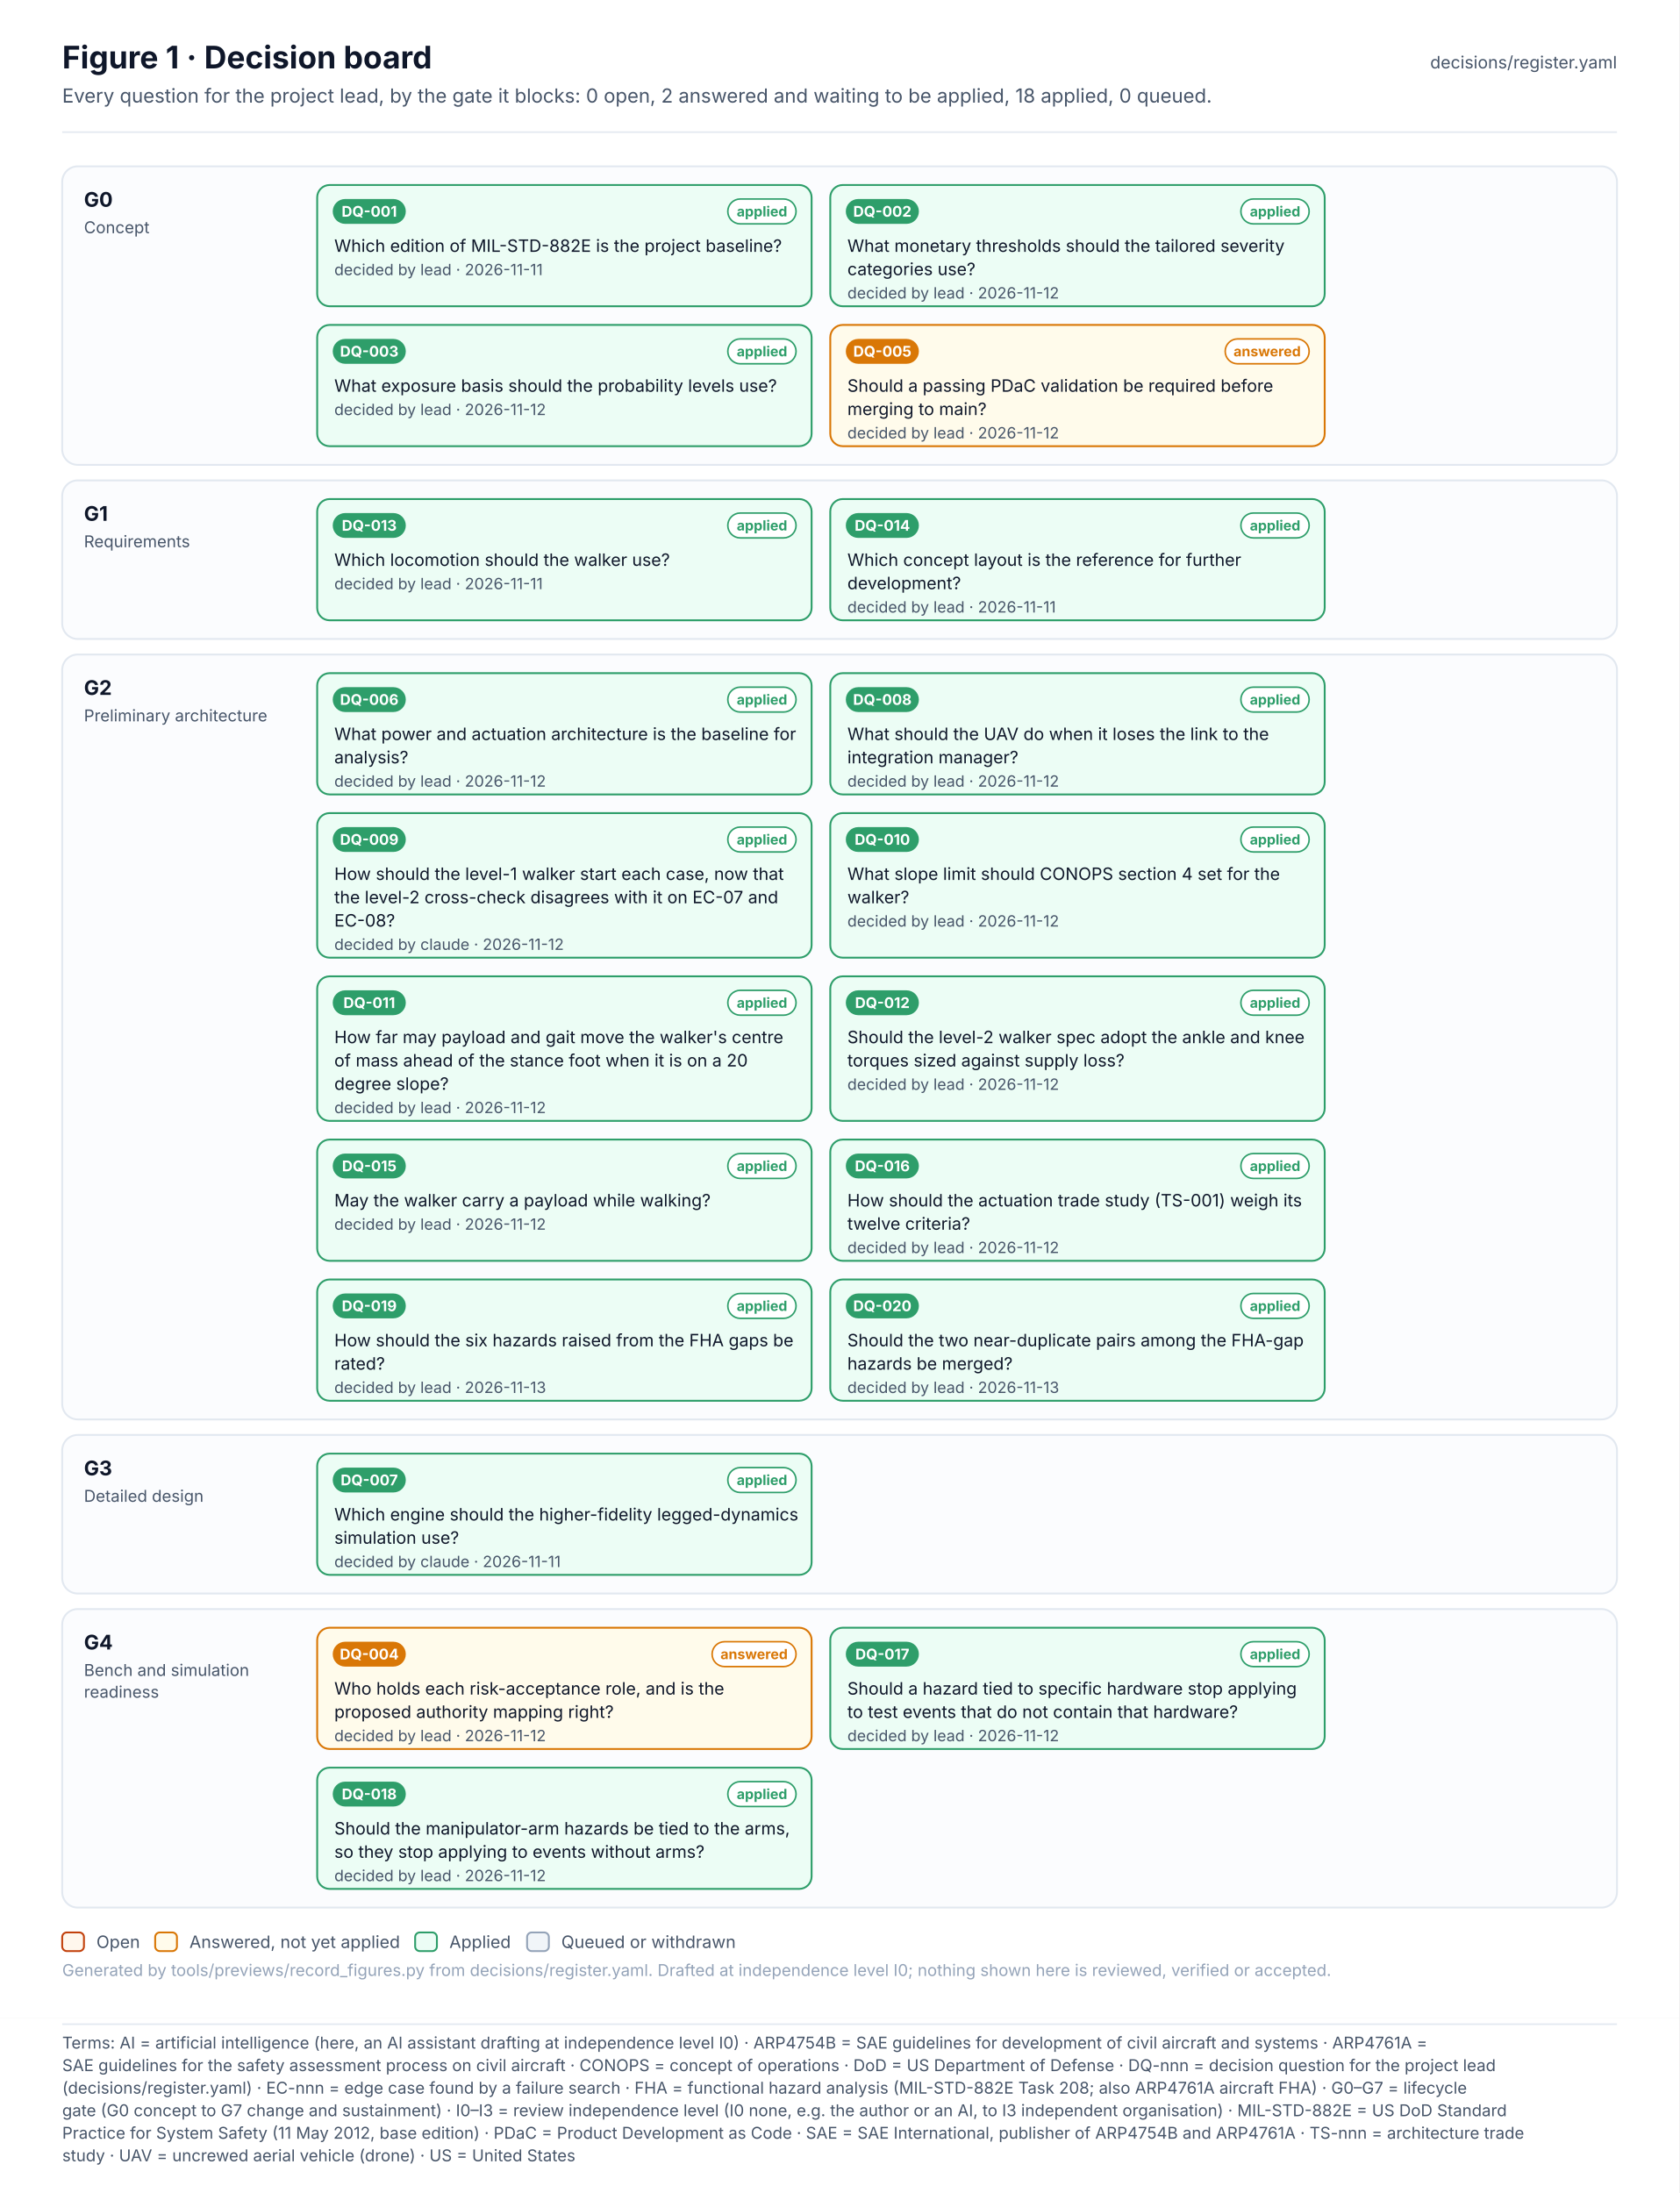
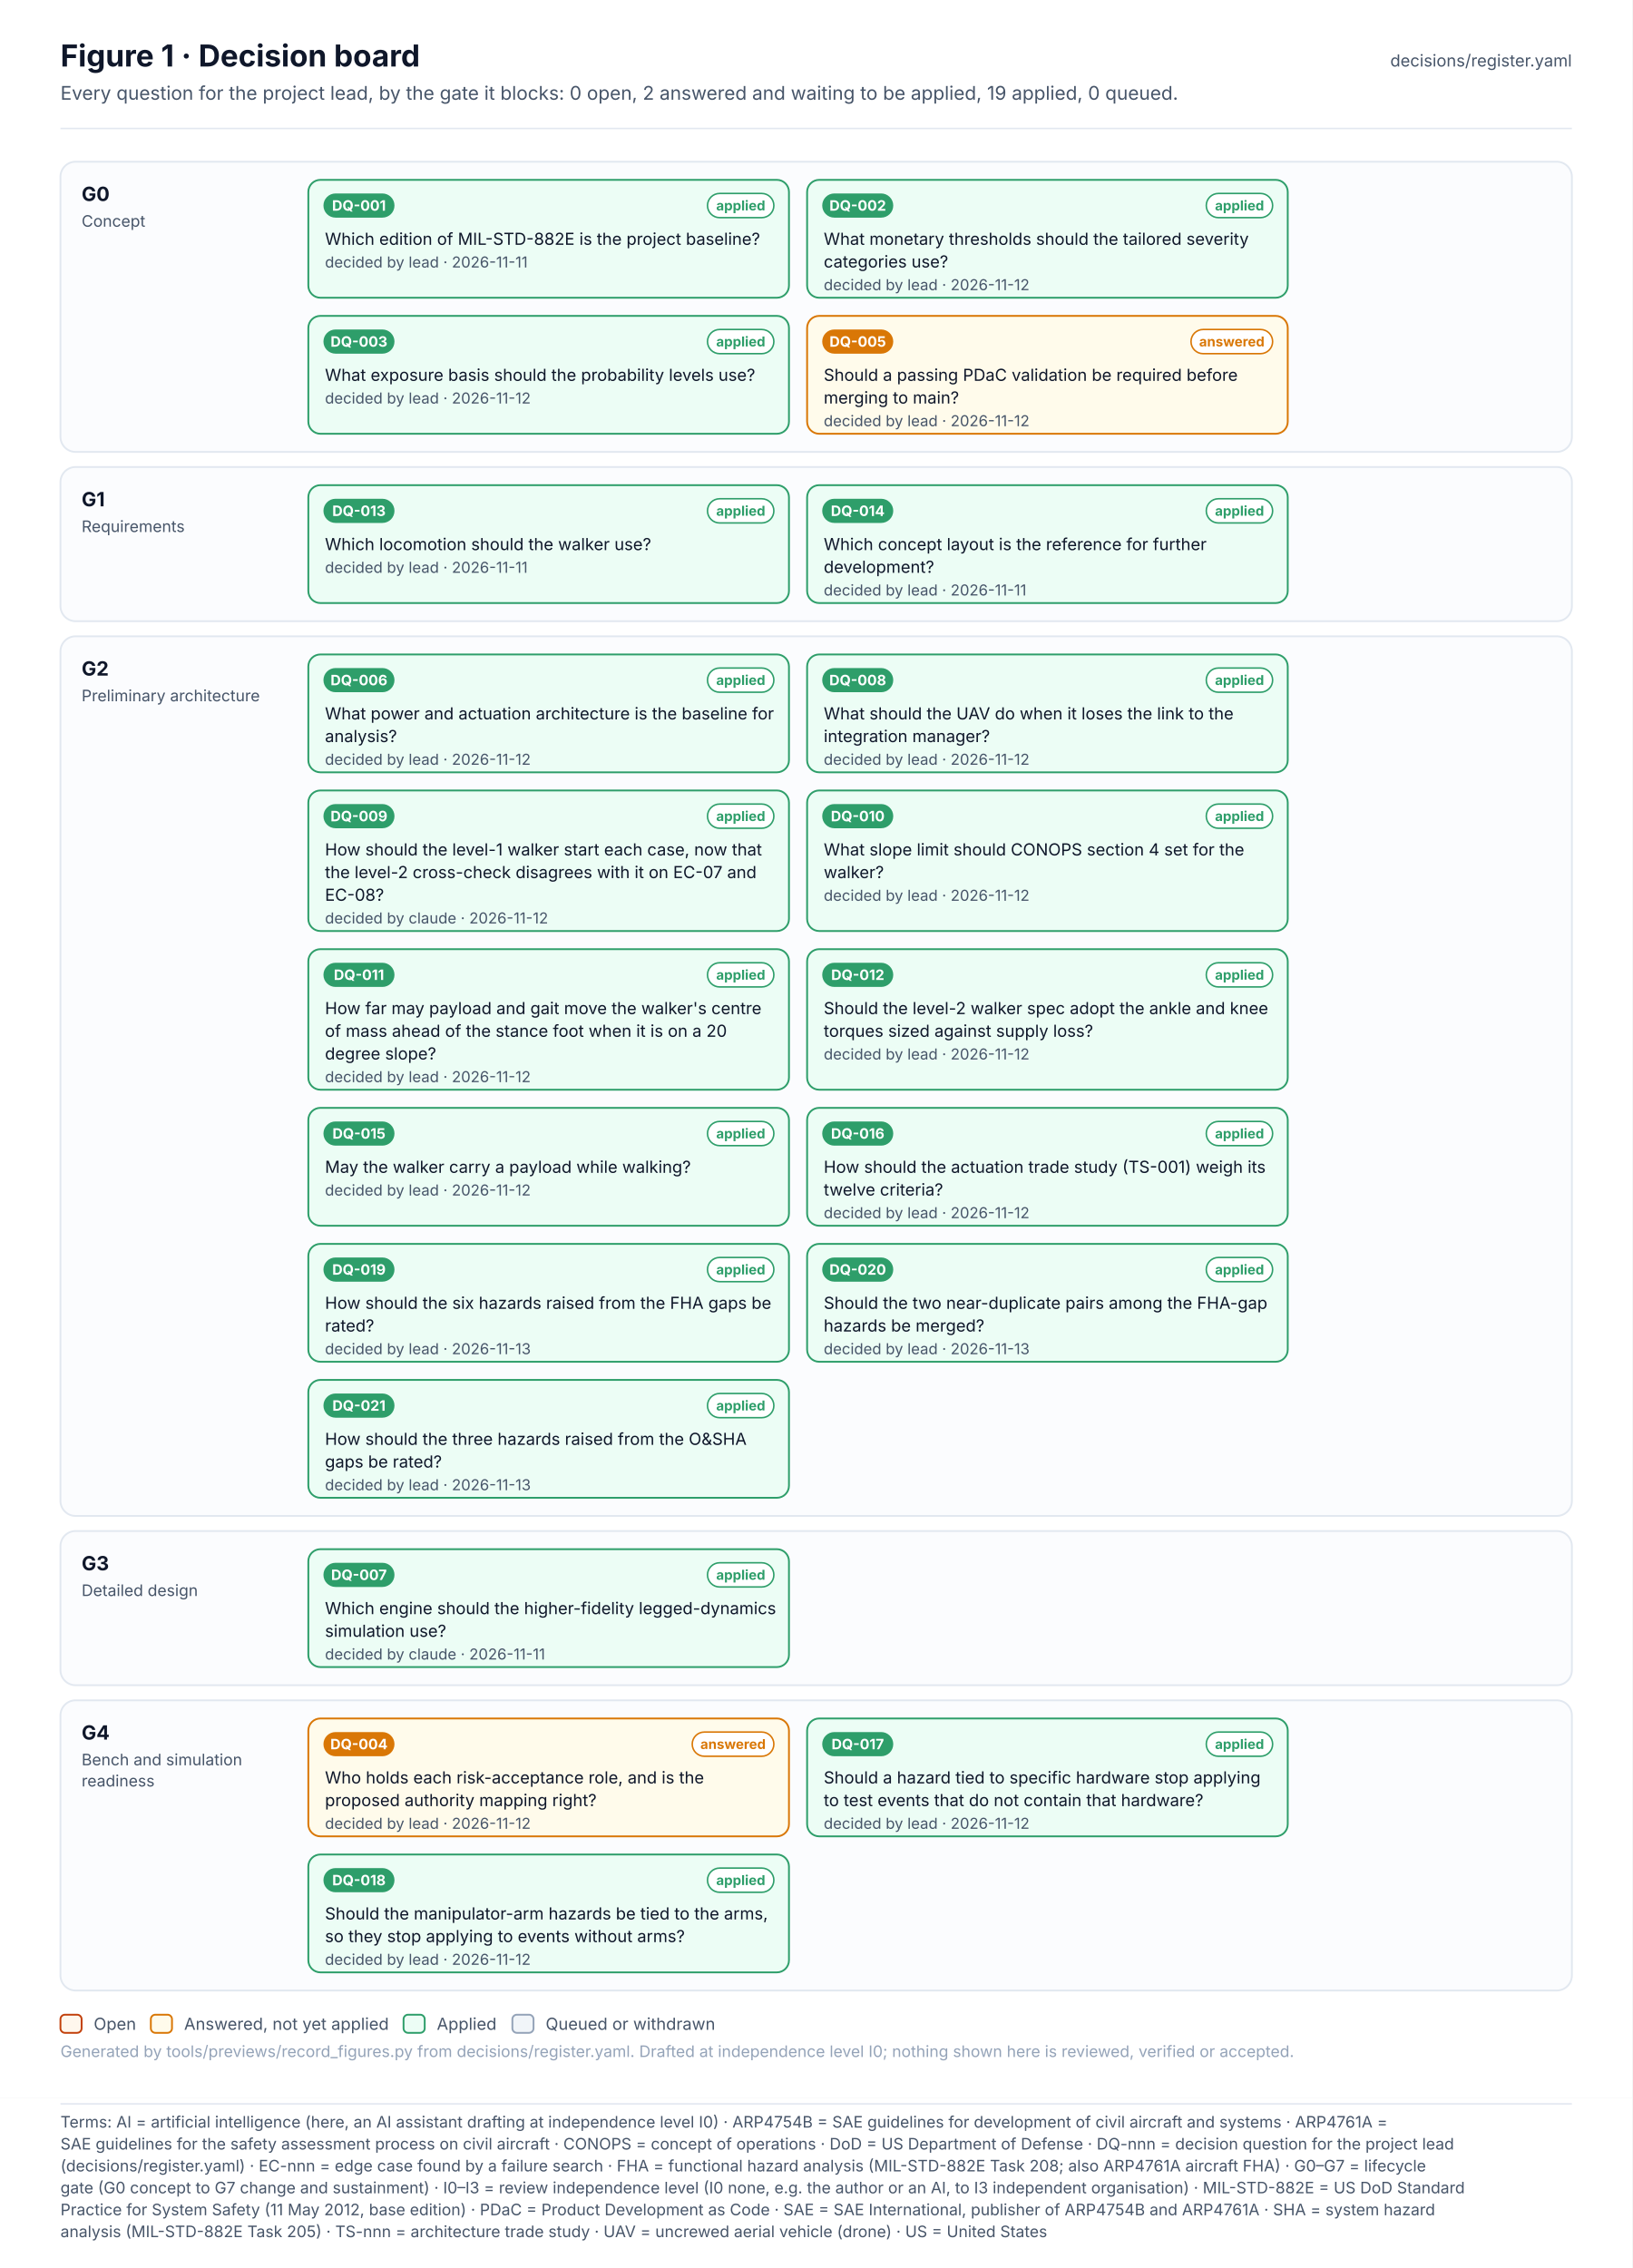
- <svg xmlns="http://www.w3.org/2000/svg" width="1080" height="1410.6" viewBox="0 0 1080 1410.6" font-family="Inter, 'Segoe UI', Helvetica, Arial, sans-serif" role="img">
+ <svg xmlns="http://www.w3.org/2000/svg" width="1080" height="1500.6" viewBox="0 0 1080 1500.6" font-family="Inter, 'Segoe UI', Helvetica, Arial, sans-serif" role="img">
  <defs>
    <pattern id="hatch" patternUnits="userSpaceOnUse" width="6" height="6" patternTransform="rotate(45)">
      <rect width="6" height="6" fill="#F1F5F9" />
      <line x1="0" y1="0" x2="0" y2="6" stroke="#E2E8F0" stroke-width="2" />
    </pattern>
    <marker id="arr-ink" viewBox="0 0 10 10" refX="9" refY="5" markerWidth="7" markerHeight="7" orient="auto-start-reverse">
      <path d="M0 0 L10 5 L0 10 z" fill="#475569" />
    </marker>
    <marker id="dia-ink" viewBox="0 0 16 10" refX="15" refY="5" markerWidth="12" markerHeight="8" orient="auto-start-reverse">
      <path d="M1 5 L8 1 L15 5 L8 9 z" fill="#475569" />
    </marker>
    <marker id="tri-ink" viewBox="0 0 12 12" refX="11" refY="6" markerWidth="10" markerHeight="10" orient="auto-start-reverse">
      <path d="M1 1 L11 6 L1 11 z" fill="#FFFFFF" stroke="#475569" stroke-width="1.2" />
    </marker>
    <marker id="arr-system" viewBox="0 0 10 10" refX="9" refY="5" markerWidth="7" markerHeight="7" orient="auto-start-reverse">
      <path d="M0 0 L10 5 L0 10 z" fill="#4F46E5" />
    </marker>
    <marker id="dia-system" viewBox="0 0 16 10" refX="15" refY="5" markerWidth="12" markerHeight="8" orient="auto-start-reverse">
      <path d="M1 5 L8 1 L15 5 L8 9 z" fill="#4F46E5" />
    </marker>
    <marker id="tri-system" viewBox="0 0 12 12" refX="11" refY="6" markerWidth="10" markerHeight="10" orient="auto-start-reverse">
      <path d="M1 1 L11 6 L1 11 z" fill="#FFFFFF" stroke="#4F46E5" stroke-width="1.2" />
    </marker>
    <marker id="arr-software" viewBox="0 0 10 10" refX="9" refY="5" markerWidth="7" markerHeight="7" orient="auto-start-reverse">
      <path d="M0 0 L10 5 L0 10 z" fill="#0F766E" />
    </marker>
    <marker id="dia-software" viewBox="0 0 16 10" refX="15" refY="5" markerWidth="12" markerHeight="8" orient="auto-start-reverse">
      <path d="M1 5 L8 1 L15 5 L8 9 z" fill="#0F766E" />
    </marker>
    <marker id="tri-software" viewBox="0 0 12 12" refX="11" refY="6" markerWidth="10" markerHeight="10" orient="auto-start-reverse">
      <path d="M1 1 L11 6 L1 11 z" fill="#FFFFFF" stroke="#0F766E" stroke-width="1.2" />
    </marker>
    <marker id="arr-safety" viewBox="0 0 10 10" refX="9" refY="5" markerWidth="7" markerHeight="7" orient="auto-start-reverse">
      <path d="M0 0 L10 5 L0 10 z" fill="#C2410C" />
    </marker>
    <marker id="dia-safety" viewBox="0 0 16 10" refX="15" refY="5" markerWidth="12" markerHeight="8" orient="auto-start-reverse">
      <path d="M1 5 L8 1 L15 5 L8 9 z" fill="#C2410C" />
    </marker>
    <marker id="tri-safety" viewBox="0 0 12 12" refX="11" refY="6" markerWidth="10" markerHeight="10" orient="auto-start-reverse">
      <path d="M1 1 L11 6 L1 11 z" fill="#FFFFFF" stroke="#C2410C" stroke-width="1.2" />
    </marker>
    <marker id="arr-interface" viewBox="0 0 10 10" refX="9" refY="5" markerWidth="7" markerHeight="7" orient="auto-start-reverse">
      <path d="M0 0 L10 5 L0 10 z" fill="#7C3AED" />
    </marker>
    <marker id="dia-interface" viewBox="0 0 16 10" refX="15" refY="5" markerWidth="12" markerHeight="8" orient="auto-start-reverse">
      <path d="M1 5 L8 1 L15 5 L8 9 z" fill="#7C3AED" />
    </marker>
    <marker id="tri-interface" viewBox="0 0 12 12" refX="11" refY="6" markerWidth="10" markerHeight="10" orient="auto-start-reverse">
      <path d="M1 1 L11 6 L1 11 z" fill="#FFFFFF" stroke="#7C3AED" stroke-width="1.2" />
    </marker>
    <marker id="arr-external" viewBox="0 0 10 10" refX="9" refY="5" markerWidth="7" markerHeight="7" orient="auto-start-reverse">
      <path d="M0 0 L10 5 L0 10 z" fill="#64748B" />
    </marker>
    <marker id="dia-external" viewBox="0 0 16 10" refX="15" refY="5" markerWidth="12" markerHeight="8" orient="auto-start-reverse">
      <path d="M1 5 L8 1 L15 5 L8 9 z" fill="#64748B" />
    </marker>
    <marker id="tri-external" viewBox="0 0 12 12" refX="11" refY="6" markerWidth="10" markerHeight="10" orient="auto-start-reverse">
      <path d="M1 1 L11 6 L1 11 z" fill="#FFFFFF" stroke="#64748B" stroke-width="1.2" />
    </marker>
    <marker id="arr-work" viewBox="0 0 10 10" refX="9" refY="5" markerWidth="7" markerHeight="7" orient="auto-start-reverse">
      <path d="M0 0 L10 5 L0 10 z" fill="#475569" />
    </marker>
    <marker id="dia-work" viewBox="0 0 16 10" refX="15" refY="5" markerWidth="12" markerHeight="8" orient="auto-start-reverse">
      <path d="M1 5 L8 1 L15 5 L8 9 z" fill="#475569" />
    </marker>
    <marker id="tri-work" viewBox="0 0 12 12" refX="11" refY="6" markerWidth="10" markerHeight="10" orient="auto-start-reverse">
      <path d="M1 1 L11 6 L1 11 z" fill="#FFFFFF" stroke="#475569" stroke-width="1.2" />
    </marker>
    <marker id="arr-muted" viewBox="0 0 10 10" refX="9" refY="5" markerWidth="7" markerHeight="7" orient="auto-start-reverse">
      <path d="M0 0 L10 5 L0 10 z" fill="#94A3B8" />
    </marker>
    <marker id="dia-muted" viewBox="0 0 16 10" refX="15" refY="5" markerWidth="12" markerHeight="8" orient="auto-start-reverse">
      <path d="M1 5 L8 1 L15 5 L8 9 z" fill="#94A3B8" />
    </marker>
    <marker id="tri-muted" viewBox="0 0 12 12" refX="11" refY="6" markerWidth="10" markerHeight="10" orient="auto-start-reverse">
      <path d="M1 1 L11 6 L1 11 z" fill="#FFFFFF" stroke="#94A3B8" stroke-width="1.2" />
    </marker>
    <marker id="arr-current" viewBox="0 0 10 10" refX="9" refY="5" markerWidth="7" markerHeight="7" orient="auto-start-reverse">
      <path d="M0 0 L10 5 L0 10 z" fill="#0F172A" />
    </marker>
    <marker id="dia-current" viewBox="0 0 16 10" refX="15" refY="5" markerWidth="12" markerHeight="8" orient="auto-start-reverse">
      <path d="M1 5 L8 1 L15 5 L8 9 z" fill="#0F172A" />
    </marker>
    <marker id="tri-current" viewBox="0 0 12 12" refX="11" refY="6" markerWidth="10" markerHeight="10" orient="auto-start-reverse">
      <path d="M1 1 L11 6 L1 11 z" fill="#FFFFFF" stroke="#0F172A" stroke-width="1.2" />
    </marker>
    <marker id="arr-ok" viewBox="0 0 10 10" refX="9" refY="5" markerWidth="7" markerHeight="7" orient="auto-start-reverse">
      <path d="M0 0 L10 5 L0 10 z" fill="#2E9E6A" />
    </marker>
    <marker id="dia-ok" viewBox="0 0 16 10" refX="15" refY="5" markerWidth="12" markerHeight="8" orient="auto-start-reverse">
      <path d="M1 5 L8 1 L15 5 L8 9 z" fill="#2E9E6A" />
    </marker>
    <marker id="tri-ok" viewBox="0 0 12 12" refX="11" refY="6" markerWidth="10" markerHeight="10" orient="auto-start-reverse">
      <path d="M1 1 L11 6 L1 11 z" fill="#FFFFFF" stroke="#2E9E6A" stroke-width="1.2" />
    </marker>
    <marker id="arr-amber" viewBox="0 0 10 10" refX="9" refY="5" markerWidth="7" markerHeight="7" orient="auto-start-reverse">
      <path d="M0 0 L10 5 L0 10 z" fill="#D97706" />
    </marker>
    <marker id="dia-amber" viewBox="0 0 16 10" refX="15" refY="5" markerWidth="12" markerHeight="8" orient="auto-start-reverse">
      <path d="M1 5 L8 1 L15 5 L8 9 z" fill="#D97706" />
    </marker>
    <marker id="tri-amber" viewBox="0 0 12 12" refX="11" refY="6" markerWidth="10" markerHeight="10" orient="auto-start-reverse">
      <path d="M1 1 L11 6 L1 11 z" fill="#FFFFFF" stroke="#D97706" stroke-width="1.2" />
    </marker>
    <marker id="arr-red" viewBox="0 0 10 10" refX="9" refY="5" markerWidth="7" markerHeight="7" orient="auto-start-reverse">
      <path d="M0 0 L10 5 L0 10 z" fill="#D2553F" />
    </marker>
    <marker id="dia-red" viewBox="0 0 16 10" refX="15" refY="5" markerWidth="12" markerHeight="8" orient="auto-start-reverse">
      <path d="M1 5 L8 1 L15 5 L8 9 z" fill="#D2553F" />
    </marker>
    <marker id="tri-red" viewBox="0 0 12 12" refX="11" refY="6" markerWidth="10" markerHeight="10" orient="auto-start-reverse">
      <path d="M1 1 L11 6 L1 11 z" fill="#FFFFFF" stroke="#D2553F" stroke-width="1.2" />
    </marker>
  </defs>
-   <rect x="0" y="0" width="1080" height="1298" rx="0" fill="#FFFFFF" stroke="none" stroke-width="0" />
+   <rect x="0" y="0" width="1080" height="1388" rx="0" fill="#FFFFFF" stroke="none" stroke-width="0" />
  <text x="40" y="44" font-size="20" fill="#0F172A" font-weight="700">Figure 1 · Decision board</text>
-   <text x="40" y="66" font-size="12.5" fill="#475569">Every question for the project lead, by the gate it blocks: 0 open, 2 answered and waiting to be applied, 18 applied, 0 queued.</text>
+   <text x="40" y="66" font-size="12.5" fill="#475569">Every question for the project lead, by the gate it blocks: 0 open, 2 answered and waiting to be applied, 19 applied, 0 queued.</text>
  <text x="1040" y="44" font-size="11" fill="#475569" text-anchor="end">decisions/register.yaml</text>
  <line x1="40" y1="85" x2="1040" y2="85" stroke="#E2E8F0" stroke-width="1" />
  <g transform="translate(0 107)">
    <rect x="40" y="0" width="1000" height="192" rx="10" fill="#FBFCFE" stroke="#E2E8F0" stroke-width="1.2" />
    <text x="54" y="26" font-size="13" fill="#0F172A" font-weight="700">G0</text>
    <text x="54" y="43" font-size="10.5" fill="#475569">Concept</text>
    <rect x="204" y="12" width="318" height="78" rx="8" fill="#ECFDF5" stroke="#2E9E6A" stroke-width="1.2" />
    <rect x="214" y="21" width="47" height="16" rx="8.0" fill="#2E9E6A" stroke="none" stroke-width="1" />
    <text x="237.5" y="32.4" font-size="9.5" fill="#FFFFFF" font-weight="700" text-anchor="middle">DQ-001</text>
    <rect x="468.1" y="21" width="43.9" height="16" rx="8.0" fill="#FFFFFF" stroke="#2E9E6A" stroke-width="1" />
    <text x="490.1" y="32.2" font-size="9" fill="#2E9E6A" font-weight="700" text-anchor="middle">applied</text>
    <text x="215" y="55" font-size="11" fill="#0F172A">Which edition of MIL-STD-882E is the project baseline?</text>
    <text x="215" y="70" font-size="10" fill="#475569">decided by lead · 2026-11-11</text>
    <rect x="534" y="12" width="318" height="78" rx="8" fill="#ECFDF5" stroke="#2E9E6A" stroke-width="1.2" />
    <rect x="544" y="21" width="47" height="16" rx="8.0" fill="#2E9E6A" stroke="none" stroke-width="1" />
    <text x="567.5" y="32.4" font-size="9.5" fill="#FFFFFF" font-weight="700" text-anchor="middle">DQ-002</text>
    <rect x="798.1" y="21" width="43.9" height="16" rx="8.0" fill="#FFFFFF" stroke="#2E9E6A" stroke-width="1" />
    <text x="820.1" y="32.2" font-size="9" fill="#2E9E6A" font-weight="700" text-anchor="middle">applied</text>
    <text x="545" y="55" font-size="11" fill="#0F172A">What monetary thresholds should the tailored severity</text>
    <text x="545" y="70" font-size="11" fill="#0F172A">categories use?</text>
    <text x="545" y="85" font-size="10" fill="#475569">decided by lead · 2026-11-12</text>
    <rect x="204" y="102" width="318" height="78" rx="8" fill="#ECFDF5" stroke="#2E9E6A" stroke-width="1.2" />
    <rect x="214" y="111" width="47" height="16" rx="8.0" fill="#2E9E6A" stroke="none" stroke-width="1" />
    <text x="237.5" y="122.4" font-size="9.5" fill="#FFFFFF" font-weight="700" text-anchor="middle">DQ-003</text>
    <rect x="468.1" y="111" width="43.9" height="16" rx="8.0" fill="#FFFFFF" stroke="#2E9E6A" stroke-width="1" />
    <text x="490.1" y="122.2" font-size="9" fill="#2E9E6A" font-weight="700" text-anchor="middle">applied</text>
    <text x="215" y="145" font-size="11" fill="#0F172A">What exposure basis should the probability levels use?</text>
    <text x="215" y="160" font-size="10" fill="#475569">decided by lead · 2026-11-12</text>
    <rect x="534" y="102" width="318" height="78" rx="8" fill="#FFFBEB" stroke="#D97706" stroke-width="1.2" />
    <rect x="544" y="111" width="47" height="16" rx="8.0" fill="#D97706" stroke="none" stroke-width="1" />
    <text x="567.5" y="122.4" font-size="9.5" fill="#FFFFFF" font-weight="700" text-anchor="middle">DQ-005</text>
    <rect x="788" y="111" width="54" height="16" rx="8.0" fill="#FFFFFF" stroke="#D97706" stroke-width="1" />
    <text x="815" y="122.2" font-size="9" fill="#D97706" font-weight="700" text-anchor="middle">answered</text>
    <text x="545" y="145" font-size="11" fill="#0F172A">Should a passing PDaC validation be required before</text>
    <text x="545" y="160" font-size="11" fill="#0F172A">merging to main?</text>
    <text x="545" y="175" font-size="10" fill="#475569">decided by lead · 2026-11-12</text>
    <rect x="40" y="202" width="1000" height="102" rx="10" fill="#FBFCFE" stroke="#E2E8F0" stroke-width="1.2" />
    <text x="54" y="228" font-size="13" fill="#0F172A" font-weight="700">G1</text>
    <text x="54" y="245" font-size="10.5" fill="#475569">Requirements</text>
    <rect x="204" y="214" width="318" height="78" rx="8" fill="#ECFDF5" stroke="#2E9E6A" stroke-width="1.2" />
    <rect x="214" y="223" width="47" height="16" rx="8.0" fill="#2E9E6A" stroke="none" stroke-width="1" />
    <text x="237.5" y="234.4" font-size="9.5" fill="#FFFFFF" font-weight="700" text-anchor="middle">DQ-013</text>
    <rect x="468.1" y="223" width="43.9" height="16" rx="8.0" fill="#FFFFFF" stroke="#2E9E6A" stroke-width="1" />
    <text x="490.1" y="234.2" font-size="9" fill="#2E9E6A" font-weight="700" text-anchor="middle">applied</text>
    <text x="215" y="257" font-size="11" fill="#0F172A">Which locomotion should the walker use?</text>
    <text x="215" y="272" font-size="10" fill="#475569">decided by lead · 2026-11-11</text>
    <rect x="534" y="214" width="318" height="78" rx="8" fill="#ECFDF5" stroke="#2E9E6A" stroke-width="1.2" />
    <rect x="544" y="223" width="47" height="16" rx="8.0" fill="#2E9E6A" stroke="none" stroke-width="1" />
    <text x="567.5" y="234.4" font-size="9.5" fill="#FFFFFF" font-weight="700" text-anchor="middle">DQ-014</text>
    <rect x="798.1" y="223" width="43.9" height="16" rx="8.0" fill="#FFFFFF" stroke="#2E9E6A" stroke-width="1" />
    <text x="820.1" y="234.2" font-size="9" fill="#2E9E6A" font-weight="700" text-anchor="middle">applied</text>
    <text x="545" y="257" font-size="11" fill="#0F172A">Which concept layout is the reference for further</text>
    <text x="545" y="272" font-size="11" fill="#0F172A">development?</text>
    <text x="545" y="287" font-size="10" fill="#475569">decided by lead · 2026-11-11</text>
-     <rect x="40" y="314" width="1000" height="492" rx="10" fill="#FBFCFE" stroke="#E2E8F0" stroke-width="1.2" />
+     <rect x="40" y="314" width="1000" height="582" rx="10" fill="#FBFCFE" stroke="#E2E8F0" stroke-width="1.2" />
    <text x="54" y="340" font-size="13" fill="#0F172A" font-weight="700">G2</text>
    <text x="54" y="357" font-size="10.5" fill="#475569">Preliminary architecture</text>
    <rect x="204" y="326" width="318" height="78" rx="8" fill="#ECFDF5" stroke="#2E9E6A" stroke-width="1.2" />
    <rect x="214" y="335" width="47" height="16" rx="8.0" fill="#2E9E6A" stroke="none" stroke-width="1" />
    <text x="237.5" y="346.4" font-size="9.5" fill="#FFFFFF" font-weight="700" text-anchor="middle">DQ-006</text>
    <rect x="468.1" y="335" width="43.9" height="16" rx="8.0" fill="#FFFFFF" stroke="#2E9E6A" stroke-width="1" />
    <text x="490.1" y="346.2" font-size="9" fill="#2E9E6A" font-weight="700" text-anchor="middle">applied</text>
    <text x="215" y="369" font-size="11" fill="#0F172A">What power and actuation architecture is the baseline for</text>
    <text x="215" y="384" font-size="11" fill="#0F172A">analysis?</text>
    <text x="215" y="399" font-size="10" fill="#475569">decided by lead · 2026-11-12</text>
    <rect x="534" y="326" width="318" height="78" rx="8" fill="#ECFDF5" stroke="#2E9E6A" stroke-width="1.2" />
    <rect x="544" y="335" width="47" height="16" rx="8.0" fill="#2E9E6A" stroke="none" stroke-width="1" />
    <text x="567.5" y="346.4" font-size="9.5" fill="#FFFFFF" font-weight="700" text-anchor="middle">DQ-008</text>
    <rect x="798.1" y="335" width="43.9" height="16" rx="8.0" fill="#FFFFFF" stroke="#2E9E6A" stroke-width="1" />
    <text x="820.1" y="346.2" font-size="9" fill="#2E9E6A" font-weight="700" text-anchor="middle">applied</text>
    <text x="545" y="369" font-size="11" fill="#0F172A">What should the UAV do when it loses the link to the</text>
    <text x="545" y="384" font-size="11" fill="#0F172A">integration manager?</text>
    <text x="545" y="399" font-size="10" fill="#475569">decided by lead · 2026-11-12</text>
    <rect x="204" y="416" width="318" height="93" rx="8" fill="#ECFDF5" stroke="#2E9E6A" stroke-width="1.2" />
    <rect x="214" y="425" width="47" height="16" rx="8.0" fill="#2E9E6A" stroke="none" stroke-width="1" />
    <text x="237.5" y="436.4" font-size="9.5" fill="#FFFFFF" font-weight="700" text-anchor="middle">DQ-009</text>
    <rect x="468.1" y="425" width="43.9" height="16" rx="8.0" fill="#FFFFFF" stroke="#2E9E6A" stroke-width="1" />
    <text x="490.1" y="436.2" font-size="9" fill="#2E9E6A" font-weight="700" text-anchor="middle">applied</text>
    <text x="215" y="459" font-size="11" fill="#0F172A">How should the level-1 walker start each case, now that</text>
    <text x="215" y="474" font-size="11" fill="#0F172A">the level-2 cross-check disagrees with it on EC-07 and</text>
    <text x="215" y="489" font-size="11" fill="#0F172A">EC-08?</text>
    <text x="215" y="504" font-size="10" fill="#475569">decided by claude · 2026-11-12</text>
    <rect x="534" y="416" width="318" height="93" rx="8" fill="#ECFDF5" stroke="#2E9E6A" stroke-width="1.2" />
    <rect x="544" y="425" width="47" height="16" rx="8.0" fill="#2E9E6A" stroke="none" stroke-width="1" />
    <text x="567.5" y="436.4" font-size="9.5" fill="#FFFFFF" font-weight="700" text-anchor="middle">DQ-010</text>
    <rect x="798.1" y="425" width="43.9" height="16" rx="8.0" fill="#FFFFFF" stroke="#2E9E6A" stroke-width="1" />
    <text x="820.1" y="436.2" font-size="9" fill="#2E9E6A" font-weight="700" text-anchor="middle">applied</text>
    <text x="545" y="459" font-size="11" fill="#0F172A">What slope limit should CONOPS section 4 set for the</text>
    <text x="545" y="474" font-size="11" fill="#0F172A">walker?</text>
    <text x="545" y="489" font-size="10" fill="#475569">decided by lead · 2026-11-12</text>
    <rect x="204" y="521" width="318" height="93" rx="8" fill="#ECFDF5" stroke="#2E9E6A" stroke-width="1.2" />
    <rect x="214" y="530" width="47" height="16" rx="8.0" fill="#2E9E6A" stroke="none" stroke-width="1" />
    <text x="237.5" y="541.4" font-size="9.5" fill="#FFFFFF" font-weight="700" text-anchor="middle">DQ-011</text>
    <rect x="468.1" y="530" width="43.9" height="16" rx="8.0" fill="#FFFFFF" stroke="#2E9E6A" stroke-width="1" />
    <text x="490.1" y="541.2" font-size="9" fill="#2E9E6A" font-weight="700" text-anchor="middle">applied</text>
    <text x="215" y="564" font-size="11" fill="#0F172A">How far may payload and gait move the walker's centre</text>
    <text x="215" y="579" font-size="11" fill="#0F172A">of mass ahead of the stance foot when it is on a 20</text>
    <text x="215" y="594" font-size="11" fill="#0F172A">degree slope?</text>
    <text x="215" y="609" font-size="10" fill="#475569">decided by lead · 2026-11-12</text>
    <rect x="534" y="521" width="318" height="93" rx="8" fill="#ECFDF5" stroke="#2E9E6A" stroke-width="1.2" />
    <rect x="544" y="530" width="47" height="16" rx="8.0" fill="#2E9E6A" stroke="none" stroke-width="1" />
    <text x="567.5" y="541.4" font-size="9.5" fill="#FFFFFF" font-weight="700" text-anchor="middle">DQ-012</text>
    <rect x="798.1" y="530" width="43.9" height="16" rx="8.0" fill="#FFFFFF" stroke="#2E9E6A" stroke-width="1" />
    <text x="820.1" y="541.2" font-size="9" fill="#2E9E6A" font-weight="700" text-anchor="middle">applied</text>
    <text x="545" y="564" font-size="11" fill="#0F172A">Should the level-2 walker spec adopt the ankle and knee</text>
    <text x="545" y="579" font-size="11" fill="#0F172A">torques sized against supply loss?</text>
    <text x="545" y="594" font-size="10" fill="#475569">decided by lead · 2026-11-12</text>
    <rect x="204" y="626" width="318" height="78" rx="8" fill="#ECFDF5" stroke="#2E9E6A" stroke-width="1.2" />
    <rect x="214" y="635" width="47" height="16" rx="8.0" fill="#2E9E6A" stroke="none" stroke-width="1" />
    <text x="237.5" y="646.4" font-size="9.5" fill="#FFFFFF" font-weight="700" text-anchor="middle">DQ-015</text>
    <rect x="468.1" y="635" width="43.9" height="16" rx="8.0" fill="#FFFFFF" stroke="#2E9E6A" stroke-width="1" />
    <text x="490.1" y="646.2" font-size="9" fill="#2E9E6A" font-weight="700" text-anchor="middle">applied</text>
    <text x="215" y="669" font-size="11" fill="#0F172A">May the walker carry a payload while walking?</text>
    <text x="215" y="684" font-size="10" fill="#475569">decided by lead · 2026-11-12</text>
    <rect x="534" y="626" width="318" height="78" rx="8" fill="#ECFDF5" stroke="#2E9E6A" stroke-width="1.2" />
    <rect x="544" y="635" width="47" height="16" rx="8.0" fill="#2E9E6A" stroke="none" stroke-width="1" />
    <text x="567.5" y="646.4" font-size="9.5" fill="#FFFFFF" font-weight="700" text-anchor="middle">DQ-016</text>
    <rect x="798.1" y="635" width="43.9" height="16" rx="8.0" fill="#FFFFFF" stroke="#2E9E6A" stroke-width="1" />
    <text x="820.1" y="646.2" font-size="9" fill="#2E9E6A" font-weight="700" text-anchor="middle">applied</text>
    <text x="545" y="669" font-size="11" fill="#0F172A">How should the actuation trade study (TS-001) weigh its</text>
    <text x="545" y="684" font-size="11" fill="#0F172A">twelve criteria?</text>
    <text x="545" y="699" font-size="10" fill="#475569">decided by lead · 2026-11-12</text>
    <rect x="204" y="716" width="318" height="78" rx="8" fill="#ECFDF5" stroke="#2E9E6A" stroke-width="1.2" />
    <rect x="214" y="725" width="47" height="16" rx="8.0" fill="#2E9E6A" stroke="none" stroke-width="1" />
    <text x="237.5" y="736.4" font-size="9.5" fill="#FFFFFF" font-weight="700" text-anchor="middle">DQ-019</text>
    <rect x="468.1" y="725" width="43.9" height="16" rx="8.0" fill="#FFFFFF" stroke="#2E9E6A" stroke-width="1" />
    <text x="490.1" y="736.2" font-size="9" fill="#2E9E6A" font-weight="700" text-anchor="middle">applied</text>
    <text x="215" y="759" font-size="11" fill="#0F172A">How should the six hazards raised from the FHA gaps be</text>
    <text x="215" y="774" font-size="11" fill="#0F172A">rated?</text>
    <text x="215" y="789" font-size="10" fill="#475569">decided by lead · 2026-11-13</text>
    <rect x="534" y="716" width="318" height="78" rx="8" fill="#ECFDF5" stroke="#2E9E6A" stroke-width="1.2" />
    <rect x="544" y="725" width="47" height="16" rx="8.0" fill="#2E9E6A" stroke="none" stroke-width="1" />
    <text x="567.5" y="736.4" font-size="9.5" fill="#FFFFFF" font-weight="700" text-anchor="middle">DQ-020</text>
    <rect x="798.1" y="725" width="43.9" height="16" rx="8.0" fill="#FFFFFF" stroke="#2E9E6A" stroke-width="1" />
    <text x="820.1" y="736.2" font-size="9" fill="#2E9E6A" font-weight="700" text-anchor="middle">applied</text>
    <text x="545" y="759" font-size="11" fill="#0F172A">Should the two near-duplicate pairs among the FHA-gap</text>
    <text x="545" y="774" font-size="11" fill="#0F172A">hazards be merged?</text>
    <text x="545" y="789" font-size="10" fill="#475569">decided by lead · 2026-11-13</text>
-     <rect x="40" y="816" width="1000" height="102" rx="10" fill="#FBFCFE" stroke="#E2E8F0" stroke-width="1.2" />
-     <text x="54" y="842" font-size="13" fill="#0F172A" font-weight="700">G3</text>
-     <text x="54" y="859" font-size="10.5" fill="#475569">Detailed design</text>
-     <rect x="204" y="828" width="318" height="78" rx="8" fill="#ECFDF5" stroke="#2E9E6A" stroke-width="1.2" />
-     <rect x="214" y="837" width="47" height="16" rx="8.0" fill="#2E9E6A" stroke="none" stroke-width="1" />
-     <text x="237.5" y="848.4" font-size="9.5" fill="#FFFFFF" font-weight="700" text-anchor="middle">DQ-007</text>
-     <rect x="468.1" y="837" width="43.9" height="16" rx="8.0" fill="#FFFFFF" stroke="#2E9E6A" stroke-width="1" />
-     <text x="490.1" y="848.2" font-size="9" fill="#2E9E6A" font-weight="700" text-anchor="middle">applied</text>
-     <text x="215" y="871" font-size="11" fill="#0F172A">Which engine should the higher-fidelity legged-dynamics</text>
-     <text x="215" y="886" font-size="11" fill="#0F172A">simulation use?</text>
-     <text x="215" y="901" font-size="10" fill="#475569">decided by claude · 2026-11-11</text>
-     <rect x="40" y="928" width="1000" height="192" rx="10" fill="#FBFCFE" stroke="#E2E8F0" stroke-width="1.2" />
-     <text x="54" y="954" font-size="13" fill="#0F172A" font-weight="700">G4</text>
-     <text x="54" y="971" font-size="10.5" fill="#475569">Bench and simulation</text>
-     <text x="54" y="985" font-size="10.5" fill="#475569">readiness</text>
-     <rect x="204" y="940" width="318" height="78" rx="8" fill="#FFFBEB" stroke="#D97706" stroke-width="1.2" />
-     <rect x="214" y="949" width="47" height="16" rx="8.0" fill="#D97706" stroke="none" stroke-width="1" />
-     <text x="237.5" y="960.4" font-size="9.5" fill="#FFFFFF" font-weight="700" text-anchor="middle">DQ-004</text>
-     <rect x="458" y="949" width="54" height="16" rx="8.0" fill="#FFFFFF" stroke="#D97706" stroke-width="1" />
-     <text x="485" y="960.2" font-size="9" fill="#D97706" font-weight="700" text-anchor="middle">answered</text>
-     <text x="215" y="983" font-size="11" fill="#0F172A">Who holds each risk-acceptance role, and is the</text>
-     <text x="215" y="998" font-size="11" fill="#0F172A">proposed authority mapping right?</text>
-     <text x="215" y="1013" font-size="10" fill="#475569">decided by lead · 2026-11-12</text>
-     <rect x="534" y="940" width="318" height="78" rx="8" fill="#ECFDF5" stroke="#2E9E6A" stroke-width="1.2" />
-     <rect x="544" y="949" width="47" height="16" rx="8.0" fill="#2E9E6A" stroke="none" stroke-width="1" />
-     <text x="567.5" y="960.4" font-size="9.5" fill="#FFFFFF" font-weight="700" text-anchor="middle">DQ-017</text>
-     <rect x="798.1" y="949" width="43.9" height="16" rx="8.0" fill="#FFFFFF" stroke="#2E9E6A" stroke-width="1" />
-     <text x="820.1" y="960.2" font-size="9" fill="#2E9E6A" font-weight="700" text-anchor="middle">applied</text>
-     <text x="545" y="983" font-size="11" fill="#0F172A">Should a hazard tied to specific hardware stop applying</text>
-     <text x="545" y="998" font-size="11" fill="#0F172A">to test events that do not contain that hardware?</text>
-     <text x="545" y="1013" font-size="10" fill="#475569">decided by lead · 2026-11-12</text>
-     <rect x="204" y="1030" width="318" height="78" rx="8" fill="#ECFDF5" stroke="#2E9E6A" stroke-width="1.2" />
-     <rect x="214" y="1039" width="47" height="16" rx="8.0" fill="#2E9E6A" stroke="none" stroke-width="1" />
-     <text x="237.5" y="1050.4" font-size="9.5" fill="#FFFFFF" font-weight="700" text-anchor="middle">DQ-018</text>
-     <rect x="468.1" y="1039" width="43.9" height="16" rx="8.0" fill="#FFFFFF" stroke="#2E9E6A" stroke-width="1" />
-     <text x="490.1" y="1050.2" font-size="9" fill="#2E9E6A" font-weight="700" text-anchor="middle">applied</text>
-     <text x="215" y="1073" font-size="11" fill="#0F172A">Should the manipulator-arm hazards be tied to the arms,</text>
-     <text x="215" y="1088" font-size="11" fill="#0F172A">so they stop applying to events without arms?</text>
+     <rect x="204" y="806" width="318" height="78" rx="8" fill="#ECFDF5" stroke="#2E9E6A" stroke-width="1.2" />
+     <rect x="214" y="815" width="47" height="16" rx="8.0" fill="#2E9E6A" stroke="none" stroke-width="1" />
+     <text x="237.5" y="826.4" font-size="9.5" fill="#FFFFFF" font-weight="700" text-anchor="middle">DQ-021</text>
+     <rect x="468.1" y="815" width="43.9" height="16" rx="8.0" fill="#FFFFFF" stroke="#2E9E6A" stroke-width="1" />
+     <text x="490.1" y="826.2" font-size="9" fill="#2E9E6A" font-weight="700" text-anchor="middle">applied</text>
+     <text x="215" y="849" font-size="11" fill="#0F172A">How should the three hazards raised from the O&amp;SHA</text>
+     <text x="215" y="864" font-size="11" fill="#0F172A">gaps be rated?</text>
+     <text x="215" y="879" font-size="10" fill="#475569">decided by lead · 2026-11-13</text>
+     <rect x="40" y="906" width="1000" height="102" rx="10" fill="#FBFCFE" stroke="#E2E8F0" stroke-width="1.2" />
+     <text x="54" y="932" font-size="13" fill="#0F172A" font-weight="700">G3</text>
+     <text x="54" y="949" font-size="10.5" fill="#475569">Detailed design</text>
+     <rect x="204" y="918" width="318" height="78" rx="8" fill="#ECFDF5" stroke="#2E9E6A" stroke-width="1.2" />
+     <rect x="214" y="927" width="47" height="16" rx="8.0" fill="#2E9E6A" stroke="none" stroke-width="1" />
+     <text x="237.5" y="938.4" font-size="9.5" fill="#FFFFFF" font-weight="700" text-anchor="middle">DQ-007</text>
+     <rect x="468.1" y="927" width="43.9" height="16" rx="8.0" fill="#FFFFFF" stroke="#2E9E6A" stroke-width="1" />
+     <text x="490.1" y="938.2" font-size="9" fill="#2E9E6A" font-weight="700" text-anchor="middle">applied</text>
+     <text x="215" y="961" font-size="11" fill="#0F172A">Which engine should the higher-fidelity legged-dynamics</text>
+     <text x="215" y="976" font-size="11" fill="#0F172A">simulation use?</text>
+     <text x="215" y="991" font-size="10" fill="#475569">decided by claude · 2026-11-11</text>
+     <rect x="40" y="1018" width="1000" height="192" rx="10" fill="#FBFCFE" stroke="#E2E8F0" stroke-width="1.2" />
+     <text x="54" y="1044" font-size="13" fill="#0F172A" font-weight="700">G4</text>
+     <text x="54" y="1061" font-size="10.5" fill="#475569">Bench and simulation</text>
+     <text x="54" y="1075" font-size="10.5" fill="#475569">readiness</text>
+     <rect x="204" y="1030" width="318" height="78" rx="8" fill="#FFFBEB" stroke="#D97706" stroke-width="1.2" />
+     <rect x="214" y="1039" width="47" height="16" rx="8.0" fill="#D97706" stroke="none" stroke-width="1" />
+     <text x="237.5" y="1050.4" font-size="9.5" fill="#FFFFFF" font-weight="700" text-anchor="middle">DQ-004</text>
+     <rect x="458" y="1039" width="54" height="16" rx="8.0" fill="#FFFFFF" stroke="#D97706" stroke-width="1" />
+     <text x="485" y="1050.2" font-size="9" fill="#D97706" font-weight="700" text-anchor="middle">answered</text>
+     <text x="215" y="1073" font-size="11" fill="#0F172A">Who holds each risk-acceptance role, and is the</text>
+     <text x="215" y="1088" font-size="11" fill="#0F172A">proposed authority mapping right?</text>
    <text x="215" y="1103" font-size="10" fill="#475569">decided by lead · 2026-11-12</text>
+     <rect x="534" y="1030" width="318" height="78" rx="8" fill="#ECFDF5" stroke="#2E9E6A" stroke-width="1.2" />
+     <rect x="544" y="1039" width="47" height="16" rx="8.0" fill="#2E9E6A" stroke="none" stroke-width="1" />
+     <text x="567.5" y="1050.4" font-size="9.5" fill="#FFFFFF" font-weight="700" text-anchor="middle">DQ-017</text>
+     <rect x="798.1" y="1039" width="43.9" height="16" rx="8.0" fill="#FFFFFF" stroke="#2E9E6A" stroke-width="1" />
+     <text x="820.1" y="1050.2" font-size="9" fill="#2E9E6A" font-weight="700" text-anchor="middle">applied</text>
+     <text x="545" y="1073" font-size="11" fill="#0F172A">Should a hazard tied to specific hardware stop applying</text>
+     <text x="545" y="1088" font-size="11" fill="#0F172A">to test events that do not contain that hardware?</text>
+     <text x="545" y="1103" font-size="10" fill="#475569">decided by lead · 2026-11-12</text>
+     <rect x="204" y="1120" width="318" height="78" rx="8" fill="#ECFDF5" stroke="#2E9E6A" stroke-width="1.2" />
+     <rect x="214" y="1129" width="47" height="16" rx="8.0" fill="#2E9E6A" stroke="none" stroke-width="1" />
+     <text x="237.5" y="1140.4" font-size="9.5" fill="#FFFFFF" font-weight="700" text-anchor="middle">DQ-018</text>
+     <rect x="468.1" y="1129" width="43.9" height="16" rx="8.0" fill="#FFFFFF" stroke="#2E9E6A" stroke-width="1" />
+     <text x="490.1" y="1140.2" font-size="9" fill="#2E9E6A" font-weight="700" text-anchor="middle">applied</text>
+     <text x="215" y="1163" font-size="11" fill="#0F172A">Should the manipulator-arm hazards be tied to the arms,</text>
+     <text x="215" y="1178" font-size="11" fill="#0F172A">so they stop applying to events without arms?</text>
+     <text x="215" y="1193" font-size="10" fill="#475569">decided by lead · 2026-11-12</text>
  </g>
-   <rect x="40" y="1243" width="14" height="12" rx="3" fill="#FFF7ED" stroke="#C2410C" stroke-width="1.2" />
-   <text x="62" y="1253" font-size="11" fill="#475569">Open</text>
-   <rect x="99.8" y="1243" width="14" height="12" rx="3" fill="#FFFBEB" stroke="#D97706" stroke-width="1.2" />
-   <text x="121.8" y="1253" font-size="11" fill="#475569">Answered, not yet applied</text>
-   <rect x="267" y="1243" width="14" height="12" rx="3" fill="#ECFDF5" stroke="#2E9E6A" stroke-width="1.2" />
-   <text x="289" y="1253" font-size="11" fill="#475569">Applied</text>
-   <rect x="339" y="1243" width="14" height="12" rx="3" fill="#F1F5F9" stroke="#94A3B8" stroke-width="1.2" />
-   <text x="361" y="1253" font-size="11" fill="#475569">Queued or withdrawn</text>
-   <text x="40" y="1271" font-size="10.5" fill="#94A3B8">Generated by tools/previews/record_figures.py from decisions/register.yaml. Drafted at independence level I0; nothing shown here is reviewed, verified or accepted.</text>
-   <g class="terms" data-base-h="1298">
-     <rect x="0" y="1298" width="1080" height="112.6" fill="#FFFFFF" />
-     <line x1="40" y1="1302" x2="1040" y2="1302" stroke="#E2E8F0" stroke-width="1" />
-     <text x="40" y="1317.7" font-size="10.5" fill="#475569" font-family="Inter, 'Segoe UI', Helvetica, Arial, sans-serif">Terms: AI = artificial intelligence (here, an AI assistant drafting at independence level I0) · ARP4754B = SAE guidelines for development of civil aircraft and systems · ARP4761A =</text>
-     <text x="40" y="1332.2" font-size="10.5" fill="#475569" font-family="Inter, 'Segoe UI', Helvetica, Arial, sans-serif">SAE guidelines for the safety assessment process on civil aircraft · CONOPS = concept of operations · DoD = US Department of Defense · DQ-nnn = decision question for the project lead</text>
-     <text x="40" y="1346.7" font-size="10.5" fill="#475569" font-family="Inter, 'Segoe UI', Helvetica, Arial, sans-serif">(decisions/register.yaml) · EC-nnn = edge case found by a failure search · FHA = functional hazard analysis (MIL-STD-882E Task 208; also ARP4761A aircraft FHA) · G0–G7 = lifecycle</text>
-     <text x="40" y="1361.2" font-size="10.5" fill="#475569" font-family="Inter, 'Segoe UI', Helvetica, Arial, sans-serif">gate (G0 concept to G7 change and sustainment) · I0–I3 = review independence level (I0 none, e.g. the author or an AI, to I3 independent organisation) · MIL-STD-882E = US DoD Standard</text>
-     <text x="40" y="1375.7" font-size="10.5" fill="#475569" font-family="Inter, 'Segoe UI', Helvetica, Arial, sans-serif">Practice for System Safety (11 May 2012, base edition) · PDaC = Product Development as Code · SAE = SAE International, publisher of ARP4754B and ARP4761A · TS-nnn = architecture trade</text>
-     <text x="40" y="1390.2" font-size="10.5" fill="#475569" font-family="Inter, 'Segoe UI', Helvetica, Arial, sans-serif">study · UAV = uncrewed aerial vehicle (drone) · US = United States</text>
+   <rect x="40" y="1333" width="14" height="12" rx="3" fill="#FFF7ED" stroke="#C2410C" stroke-width="1.2" />
+   <text x="62" y="1343" font-size="11" fill="#475569">Open</text>
+   <rect x="99.8" y="1333" width="14" height="12" rx="3" fill="#FFFBEB" stroke="#D97706" stroke-width="1.2" />
+   <text x="121.8" y="1343" font-size="11" fill="#475569">Answered, not yet applied</text>
+   <rect x="267" y="1333" width="14" height="12" rx="3" fill="#ECFDF5" stroke="#2E9E6A" stroke-width="1.2" />
+   <text x="289" y="1343" font-size="11" fill="#475569">Applied</text>
+   <rect x="339" y="1333" width="14" height="12" rx="3" fill="#F1F5F9" stroke="#94A3B8" stroke-width="1.2" />
+   <text x="361" y="1343" font-size="11" fill="#475569">Queued or withdrawn</text>
+   <text x="40" y="1361" font-size="10.5" fill="#94A3B8">Generated by tools/previews/record_figures.py from decisions/register.yaml. Drafted at independence level I0; nothing shown here is reviewed, verified or accepted.</text>
+   <g class="terms" data-base-h="1388">
+     <rect x="0" y="1388" width="1080" height="112.6" fill="#FFFFFF" />
+     <line x1="40" y1="1392" x2="1040" y2="1392" stroke="#E2E8F0" stroke-width="1" />
+     <text x="40" y="1407.7" font-size="10.5" fill="#475569" font-family="Inter, 'Segoe UI', Helvetica, Arial, sans-serif">Terms: AI = artificial intelligence (here, an AI assistant drafting at independence level I0) · ARP4754B = SAE guidelines for development of civil aircraft and systems · ARP4761A =</text>
+     <text x="40" y="1422.2" font-size="10.5" fill="#475569" font-family="Inter, 'Segoe UI', Helvetica, Arial, sans-serif">SAE guidelines for the safety assessment process on civil aircraft · CONOPS = concept of operations · DoD = US Department of Defense · DQ-nnn = decision question for the project lead</text>
+     <text x="40" y="1436.7" font-size="10.5" fill="#475569" font-family="Inter, 'Segoe UI', Helvetica, Arial, sans-serif">(decisions/register.yaml) · EC-nnn = edge case found by a failure search · FHA = functional hazard analysis (MIL-STD-882E Task 208; also ARP4761A aircraft FHA) · G0–G7 = lifecycle</text>
+     <text x="40" y="1451.2" font-size="10.5" fill="#475569" font-family="Inter, 'Segoe UI', Helvetica, Arial, sans-serif">gate (G0 concept to G7 change and sustainment) · I0–I3 = review independence level (I0 none, e.g. the author or an AI, to I3 independent organisation) · MIL-STD-882E = US DoD Standard</text>
+     <text x="40" y="1465.7" font-size="10.5" fill="#475569" font-family="Inter, 'Segoe UI', Helvetica, Arial, sans-serif">Practice for System Safety (11 May 2012, base edition) · PDaC = Product Development as Code · SAE = SAE International, publisher of ARP4754B and ARP4761A · SHA = system hazard</text>
+     <text x="40" y="1480.2" font-size="10.5" fill="#475569" font-family="Inter, 'Segoe UI', Helvetica, Arial, sans-serif">analysis (MIL-STD-882E Task 205) · TS-nnn = architecture trade study · UAV = uncrewed aerial vehicle (drone) · US = United States</text>
  </g>
</svg>
